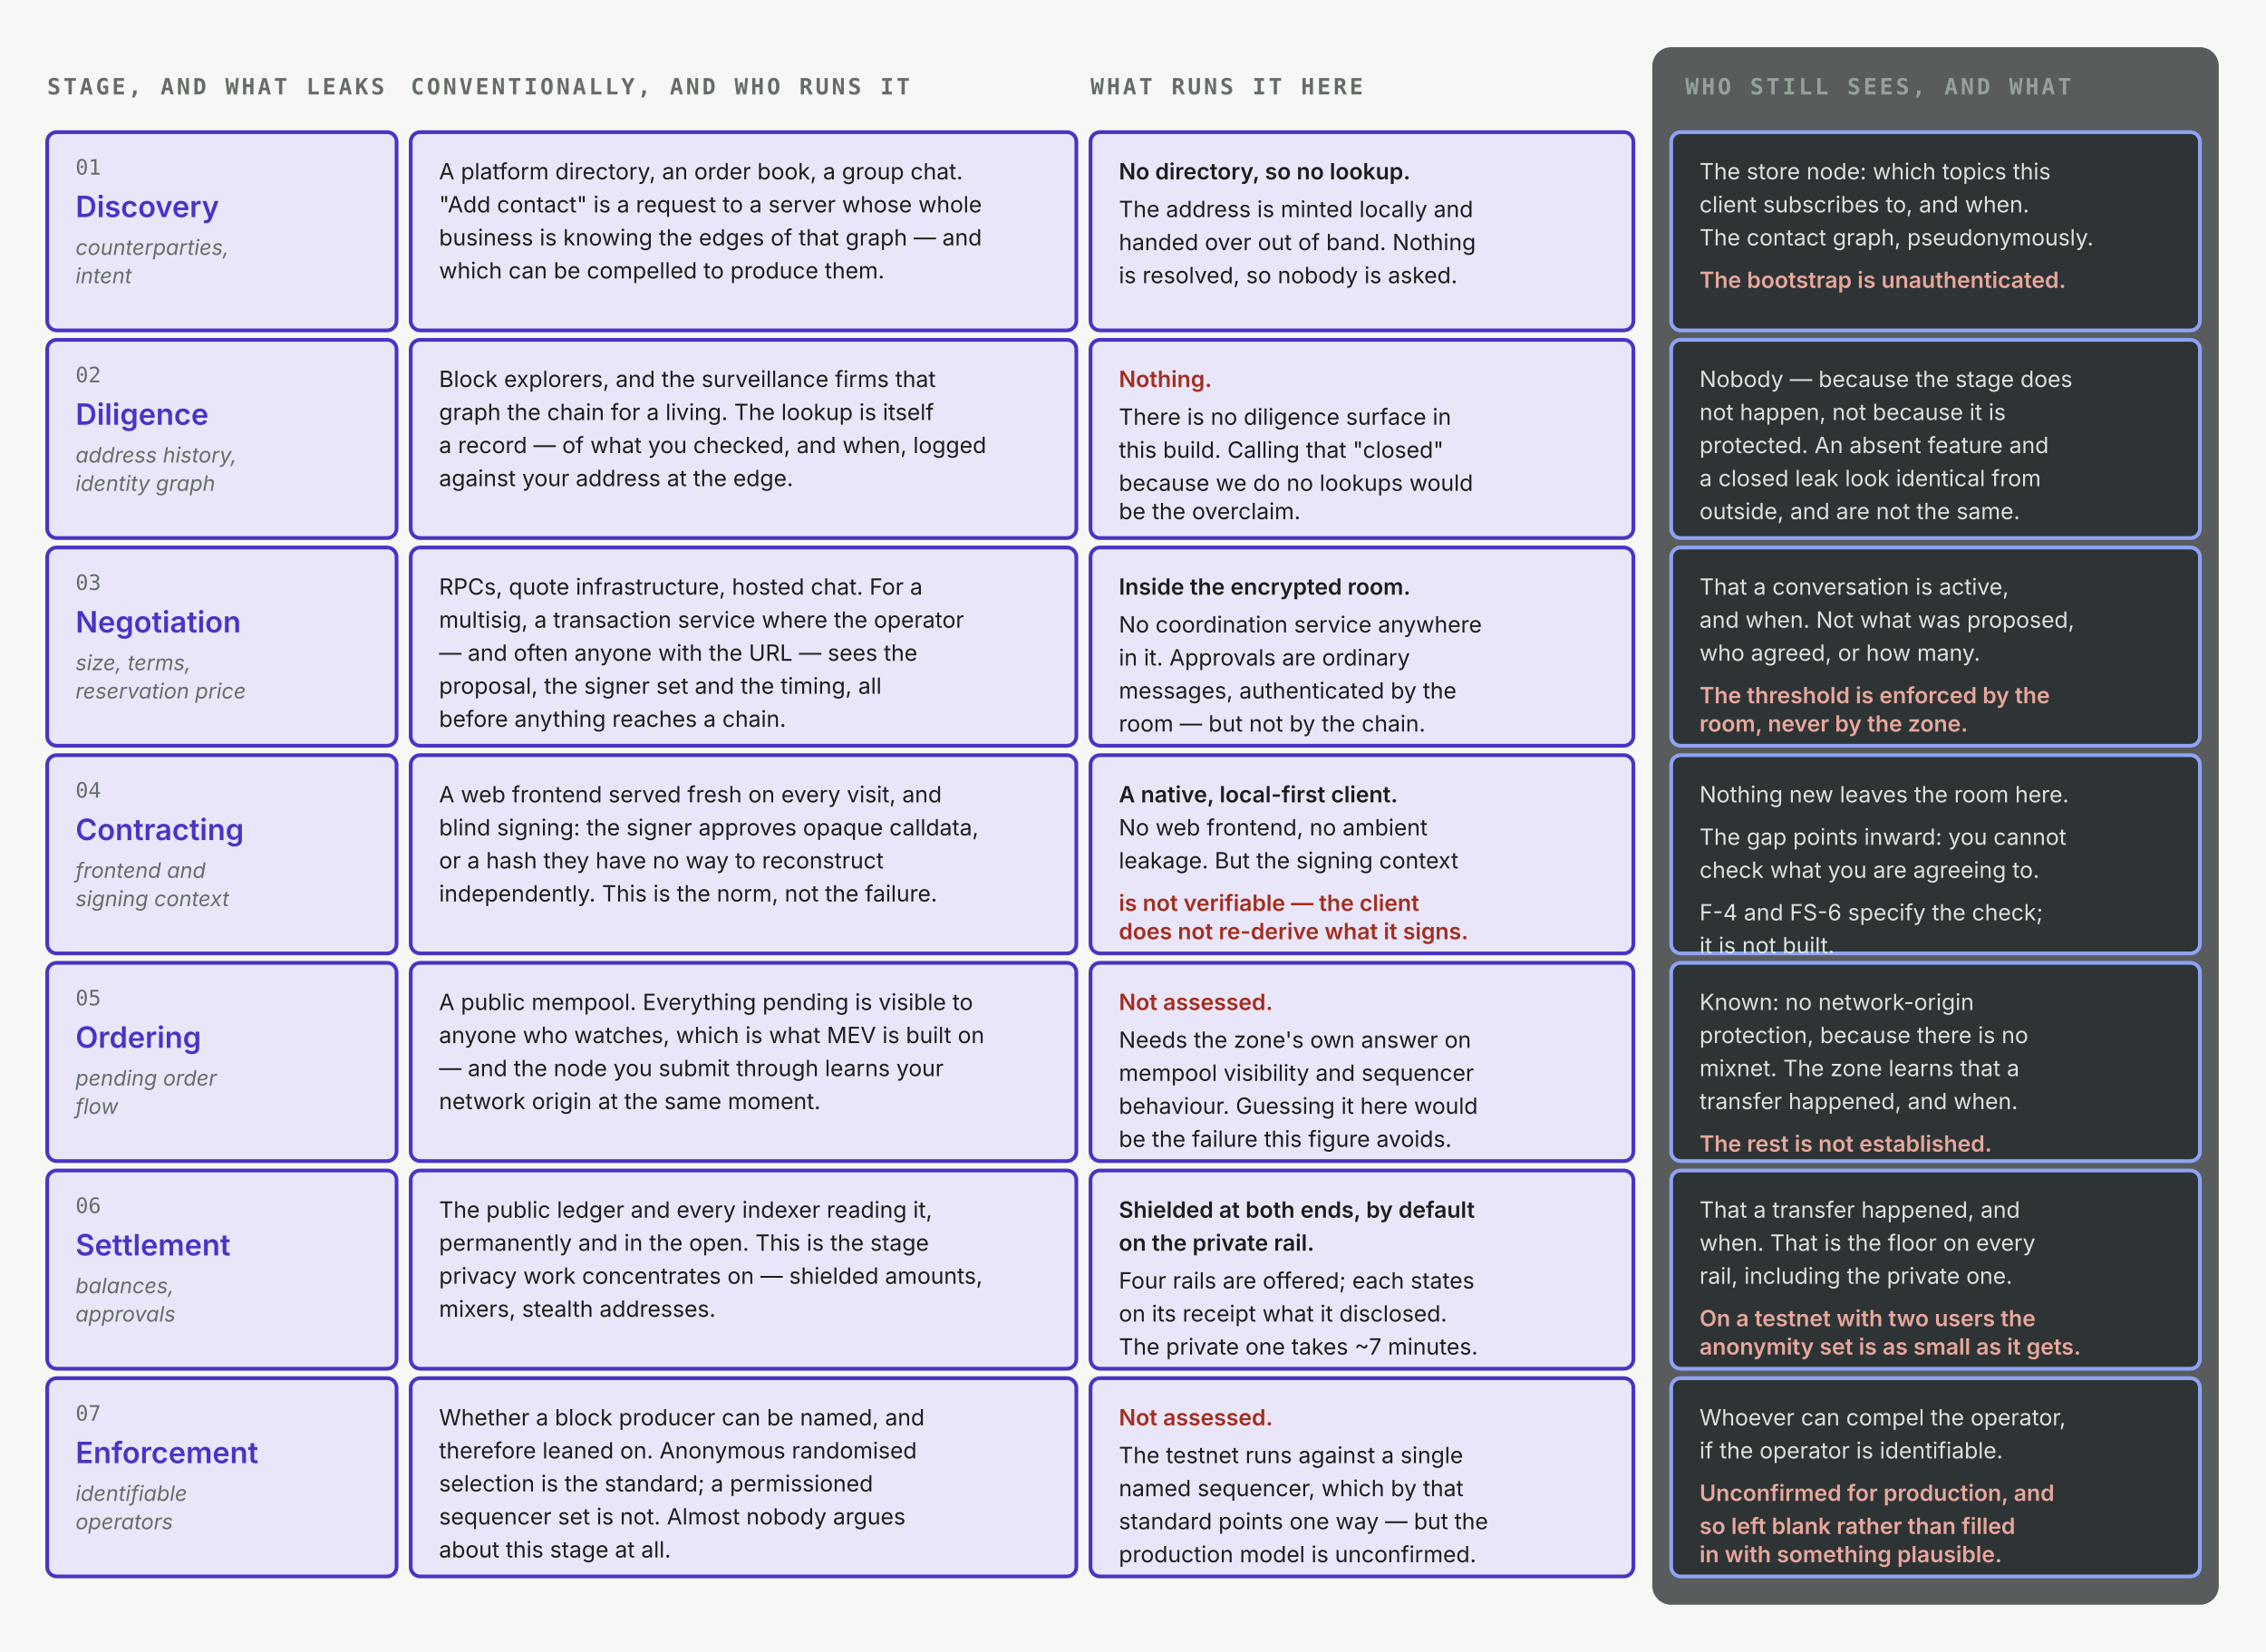
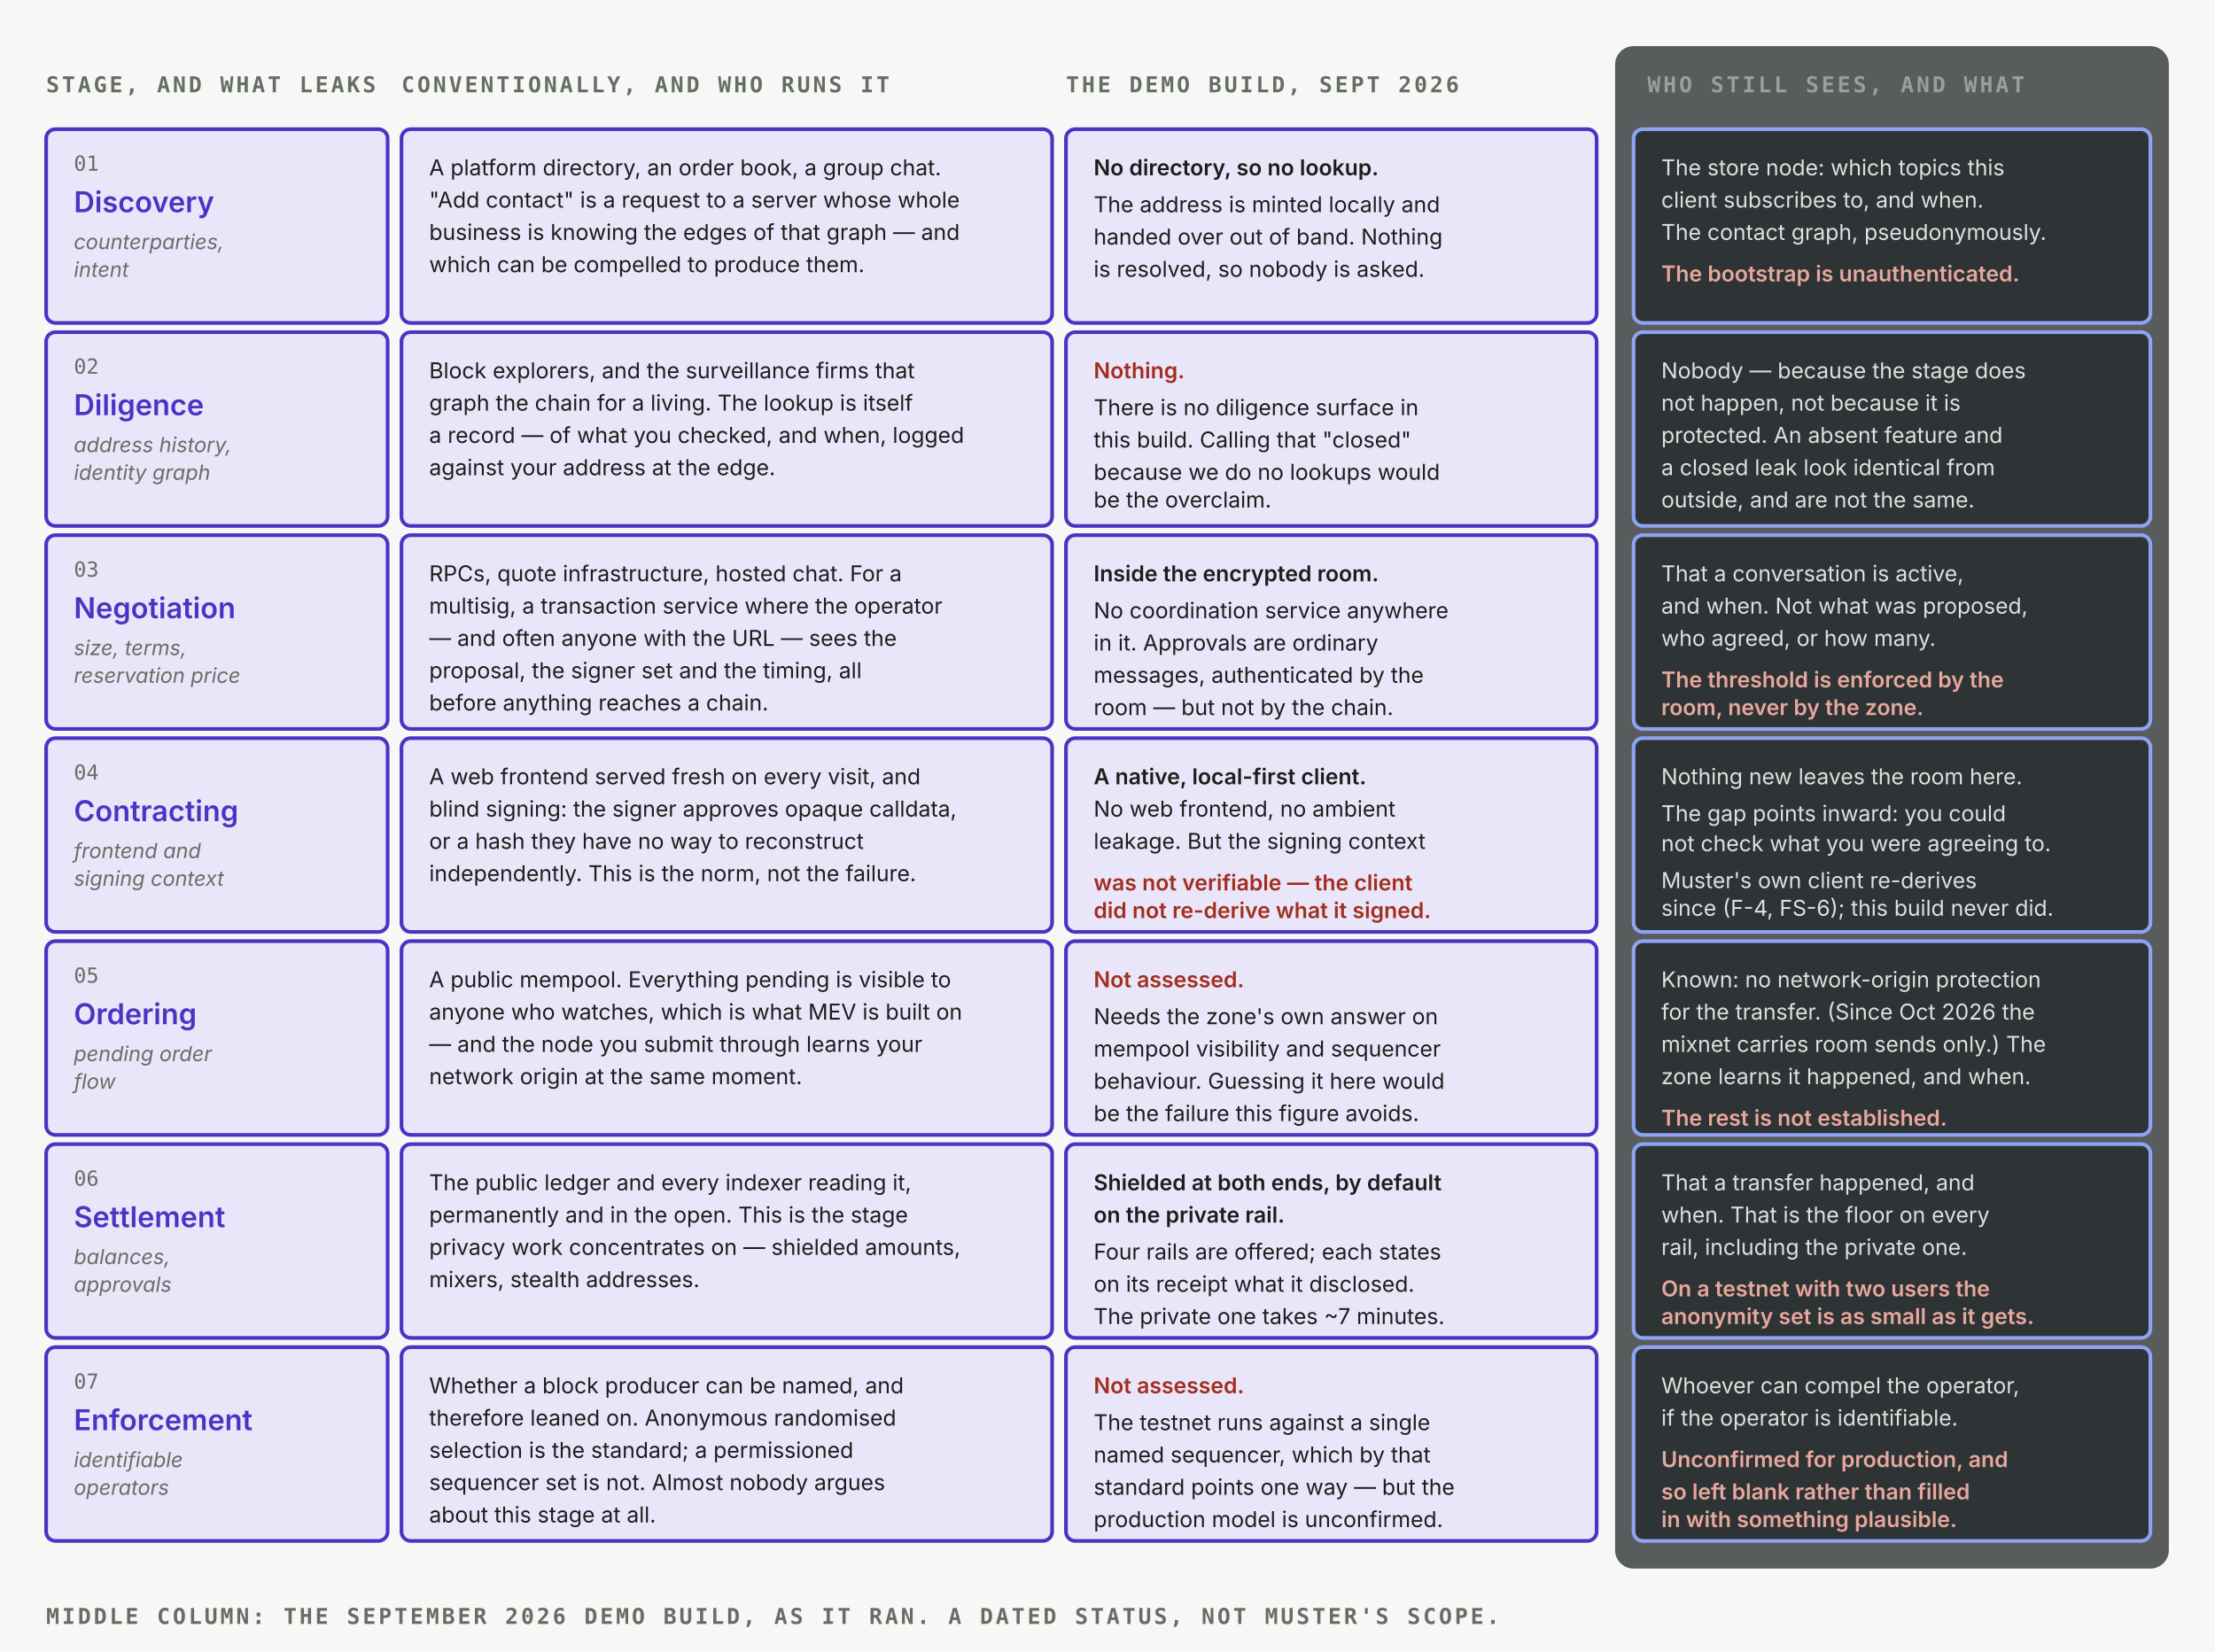
- <svg xmlns="http://www.w3.org/2000/svg" class="bc-svg" width="960" height="700" viewBox="0 0 960 700" data-view="dex-trade" role="img" aria-labelledby="bc-svg-title bc-svg-desc">
+ <svg xmlns="http://www.w3.org/2000/svg" class="bc-svg" width="960" height="716" viewBox="0 0 960 716" data-view="dex-trade" role="img" aria-labelledby="bc-svg-title bc-svg-desc">
  <style>
  /* Tokens are declared on .bc-svg as well as .bc so that an &lt;svg&gt; lifted out of
     this page for static export carries them without any CSS rewriting. */
  .bc, .bc-svg {
    --bc-paper:   #E4E6E0;
    --bc-surface: #F7F8F5;
    --bc-ink:     #1A1F1C;
    --bc-muted:   #656E66;
    --bc-rule:    #C6CBC3;

    --bc-signal:      #4B33C4;
    --bc-signal-soft: #EAE6FA;
    --bc-settled:      #1E6B52;
    --bc-settled-soft: #DFEDE6;
    --bc-alarm:      #A32D1E;
    --bc-alarm-soft: #F6E3DF;

    --bc-outside:        #23282A;
    --bc-outside-ink:    #DCE2DE;
    --bc-outside-rule:   #3A4144;
    --bc-outside-accent: #8FA3F5;

    --bc-mono: 'DM Mono', ui-monospace, 'SF Mono', Menlo, monospace;
    --bc-sans: 'Instrument Sans', -apple-system, BlinkMacSystemFont, 'Segoe UI', sans-serif;
    --bc-dim: 0.22;
  }
  .bc { margin: 2em 0; color: #1A1F1C; }

  .bc-panel {
    background: #F7F8F5;
    border: 1px solid #C6CBC3;
    border-radius: 10px;
    overflow: hidden;
  }
  .bc-panel-header {
    padding: 0.7em 1.1em;
    background: #E4E6E0;
    border-bottom: 1px solid #C6CBC3;
    font-family: 'DM Mono', ui-monospace, 'SF Mono', Menlo, monospace;
    font-size: 0.7em;
    font-weight: 600;
    color: #656E66;
    text-transform: uppercase;
    letter-spacing: 0.08em;
    display: flex;
    align-items: center;
    gap: 0.6em;
  }
  .bc-panel-header .bc-spacer { margin-left: auto; }

  .bc-playpause {
    font-family: 'DM Mono', ui-monospace, 'SF Mono', Menlo, monospace;
    font-size: 0.95em;
    text-transform: uppercase;
    letter-spacing: 0.06em;
    padding: 0.3em 0.7em;
    border: 1px solid #C6CBC3;
    background: #F7F8F5;
    color: #656E66;
    border-radius: 999px;
    cursor: pointer;
  }
  .bc-playpause:hover { border-color: #1A1F1C; color: #1A1F1C; }
  .bc-playpause:focus-visible { outline: 2px solid #4B33C4; outline-offset: 2px; }

  /* ── Tabs ── */
  .bc-tabs {
    display: flex;
    flex-wrap: wrap;
    gap: 0.35em;
    padding: 0.85em 1em;
    background: #E4E6E0;
    border-bottom: 1px solid #C6CBC3;
  }
  .bc-tab {
    font-family: 'Instrument Sans', -apple-system, BlinkMacSystemFont, 'Segoe UI', sans-serif;
    font-size: 0.82em;
    font-weight: 500;
    padding: 0.42em 0.9em;
    border: 1px solid #C6CBC3;
    background: #F7F8F5;
    color: #656E66;
    border-radius: 999px;
    cursor: pointer;
    line-height: 1.25;
  }
  .bc-tab:hover { border-color: #1A1F1C; color: #1A1F1C; }
  .bc-tab:focus-visible { outline: 2px solid #4B33C4; outline-offset: 2px; }
  .bc-tab[aria-selected="true"] {
    background: #1A1F1C;
    border-color: #1A1F1C;
    color: #F7F8F5;
  }

  .bc-stage { padding: 1.3em 1em 0.9em; background: #F7F8F5; }
  .bc-svg { display: block; width: 100%; height: auto; max-width: 100%; }

  /* ── Column furniture ── */
  .bc-col-head {
    font-family: 'DM Mono', ui-monospace, 'SF Mono', Menlo, monospace;
    font-size: 9.5px;
    font-weight: 600;
    letter-spacing: 0.12em;
    fill: #656E66;
  }
  .bc-col-head-out { fill: #96A19B; }
  .bc-col-bg { fill: #23282A; stroke: none; }

  /* ── Nodes ── */
  .bc-node rect {
    fill: #F7F8F5;
    stroke: #C6CBC3;
    stroke-width: 1;
    transition: fill 0.3s ease, stroke 0.3s ease, opacity 0.3s ease;
  }
  .bc-node text {
    font-family: 'Instrument Sans', -apple-system, BlinkMacSystemFont, 'Segoe UI', sans-serif;
    fill: #1A1F1C;
    font-size: 9.5px;
    transition: fill 0.3s ease, opacity 0.3s ease;
  }
  /* These are written `.bc-node text.x`, not `.x`. A bare single-class selector
     is specificity 0-1-0 and loses to `.bc-node text` at 0-1-1, so the modifier's
     font-weight would apply while its FILL silently did not — a gap flag would
     come out bold and black instead of bold and red, which is the one colour in
     this figure that carries meaning on its own. */
  .bc-node text.bc-stage-num  { font-family: 'DM Mono', ui-monospace, 'SF Mono', Menlo, monospace; font-size: 9px; fill: #656E66; }
  .bc-node text.bc-stage-name { font-size: 12.5px; font-weight: 600; }
  .bc-node text.bc-stage-leak { font-size: 9px; fill: #656E66; font-style: italic; }
  .bc-node text.bc-lead { font-weight: 600; }
  .bc-node text.bc-flag { fill: #A32D1E; font-weight: 600; }

  /* Beyond the device: dark ground, light ink. */
  .bc-node-out rect { fill: #2E3436; stroke: #3A4144; }
  .bc-node-out text { fill: #DCE2DE; }
  .bc-node-out text.bc-flag { fill: #E8A79B; }

  /* ── Dimming ── */
  .bc-svg[data-view]:not([data-view="overview"]) .bc-node:not(.bc-hl) rect,
  .bc-svg[data-view]:not([data-view="overview"]) .bc-node:not(.bc-hl) text {
    opacity: 0.22;
  }
  .bc-svg[data-view]:not([data-view="overview"]) .bc-col-bg { opacity: 0.75; }

  /* ── Highlight ── */
  .bc-svg .bc-hl.bc-node rect { fill: #EAE6FA; stroke: #4B33C4; stroke-width: 1.6; }
  .bc-svg .bc-hl.bc-node .bc-stage-name { fill: #4B33C4; }

  /* A lit observer cell keeps its dark ground. Crossing out of the room is the
     one thing a highlight must never make look safe. */
  .bc-svg .bc-hl.bc-node-out rect { fill: #2E3436; stroke: #8FA3F5; stroke-width: 1.6; }
  .bc-svg .bc-hl.bc-node-out text { fill: #DCE2DE; }
  /* Out-specificities again: a lit observer cell must not wash its gap flags
     back to plain ink. */
  .bc-svg .bc-hl.bc-node-out text.bc-flag { fill: #E8A79B; }

  /* ── Caption ── */
  .bc-caption { padding: 1em 1.3em 1.15em; border-top: 1px solid #C6CBC3; background: #E4E6E0; }
  .bc-caption h3 { font-family: 'Instrument Sans', -apple-system, BlinkMacSystemFont, 'Segoe UI', sans-serif; font-size: 0.98em; font-weight: 600; margin: 0 0 0.3em; }
  .bc-caption p { margin: 0; font-size: 0.92em; color: #3F4742; line-height: 1.6; }
  .bc-caption .bc-tag {
    display: inline-block; font-family: 'DM Mono', ui-monospace, 'SF Mono', Menlo, monospace; font-size: 0.72em;
    padding: 0.12em 0.5em; border-radius: 3px; background: #F7F8F5;
    border: 1px solid #C6CBC3; color: #656E66;
    text-transform: uppercase; letter-spacing: 0.05em; margin-right: 0.5em; vertical-align: 2px;
  }

  .bc-legend {
    display: flex; flex-wrap: wrap; gap: 1.4em;
    padding: 0.8em 1.3em; border-top: 1px solid #C6CBC3;
    background: #F7F8F5; font-size: 0.8em; color: #656E66;
  }
  .bc-legend span { display: inline-flex; align-items: center; gap: 0.5em; }
  .bc-legend i { width: 20px; height: 12px; border-radius: 2px; display: inline-block; }
  .bc-key-here { background: #F7F8F5; border: 1px solid #C6CBC3; }
  .bc-key-out  { background: #2E3436; border: 1px solid #3A4144; }
  .bc-key-flag { background: #F6E3DF; border: 1px solid #A32D1E; }

  @media (prefers-reduced-motion: reduce) {
    .bc-node rect, .bc-node text, .bc-col-bg { transition: none; }
  }

  /* ── added by export-frames.mjs ── */
  .bc-dim rect, .bc-dim text { opacity: 0.22; }
  .bc-dim .bc-entry-frame, .bc-dim .bc-entry-header { opacity: 0.38; }
  .bc-dim text.bc-entry-title { opacity: 0.6; }
  .bc-dim path { opacity: 0.18; }
  .bc-flow-arrow path { animation: none; }
</style>
-   <rect width="960" height="700" fill="#F7F8F5" />
+   <rect width="960" height="716" fill="#F7F8F5" />
  <rect class="bc-col-bg" x="700" y="20" width="240" height="660" rx="8" />
  <text class="bc-col-head" x="20" y="40">STAGE, AND WHAT LEAKS</text>
  <text class="bc-col-head" x="174" y="40">CONVENTIONALLY, AND WHO RUNS IT</text>
-   <text class="bc-col-head" x="462" y="40">WHAT RUNS IT HERE</text>
+   <text class="bc-col-head" x="462" y="40">THE DEMO BUILD, SEPT 2026</text>
  <text class="bc-col-head bc-col-head-out" x="714" y="40">WHO STILL SEES, AND WHAT</text>
  <g class="bc-node bc-hl" data-id="stage-discovery">
    <rect x="20" y="56" width="148" height="84" rx="4" />
    <rect x="174" y="56" width="282" height="84" rx="4" />
    <rect x="462" y="56" width="230" height="84" rx="4" />
    <text class="bc-stage-num" x="32" y="74">01</text>
    <text class="bc-stage-name" x="32" y="92">Discovery</text>
    <text class="bc-stage-leak" x="32" y="108">counterparties,</text>
    <text class="bc-stage-leak" x="32" y="120">intent</text>
    <text x="186" y="76">A platform directory, an order book, a group chat.</text>
    <text x="186" y="90">"Add contact" is a request to a server whose whole</text>
    <text x="186" y="104">business is knowing the edges of that graph — and</text>
    <text x="186" y="118">which can be compelled to produce them.</text>
    <text x="474" y="76" class="bc-lead">No directory, so no lookup.</text>
    <text x="474" y="92">The address is minted locally and</text>
    <text x="474" y="106">handed over out of band. Nothing</text>
    <text x="474" y="120">is resolved, so nobody is asked.</text>
  </g>
  <g class="bc-node bc-node-out bc-hl" data-id="obs-discovery">
    <rect x="708" y="56" width="224" height="84" rx="4" />
    <text x="720" y="76">The store node: which topics this</text>
    <text x="720" y="90">client subscribes to, and when.</text>
    <text x="720" y="104">The contact graph, pseudonymously.</text>
    <text x="720" y="122" class="bc-flag">The bootstrap is unauthenticated.</text>
  </g>
  <g class="bc-node bc-hl" data-id="stage-diligence">
    <rect x="20" y="144" width="148" height="84" rx="4" />
    <rect x="174" y="144" width="282" height="84" rx="4" />
    <rect x="462" y="144" width="230" height="84" rx="4" />
    <text class="bc-stage-num" x="32" y="162">02</text>
    <text class="bc-stage-name" x="32" y="180">Diligence</text>
    <text class="bc-stage-leak" x="32" y="196">address history,</text>
    <text class="bc-stage-leak" x="32" y="208">identity graph</text>
    <text x="186" y="164">Block explorers, and the surveillance firms that</text>
    <text x="186" y="178">graph the chain for a living. The lookup is itself</text>
    <text x="186" y="192">a record — of what you checked, and when, logged</text>
    <text x="186" y="206">against your address at the edge.</text>
    <text x="474" y="164" class="bc-flag">Nothing.</text>
    <text x="474" y="180">There is no diligence surface in</text>
    <text x="474" y="194">this build. Calling that "closed"</text>
    <text x="474" y="208">because we do no lookups would</text>
    <text x="474" y="220">be the overclaim.</text>
  </g>
  <g class="bc-node bc-node-out bc-hl" data-id="obs-diligence">
    <rect x="708" y="144" width="224" height="84" rx="4" />
    <text x="720" y="164">Nobody — because the stage does</text>
    <text x="720" y="178">not happen, not because it is</text>
    <text x="720" y="192">protected. An absent feature and</text>
    <text x="720" y="206">a closed leak look identical from</text>
    <text x="720" y="220">outside, and are not the same.</text>
  </g>
  <g class="bc-node bc-hl" data-id="stage-negotiation">
    <rect x="20" y="232" width="148" height="84" rx="4" />
    <rect x="174" y="232" width="282" height="84" rx="4" />
    <rect x="462" y="232" width="230" height="84" rx="4" />
    <text class="bc-stage-num" x="32" y="250">03</text>
    <text class="bc-stage-name" x="32" y="268">Negotiation</text>
    <text class="bc-stage-leak" x="32" y="284">size, terms,</text>
    <text class="bc-stage-leak" x="32" y="296">reservation price</text>
    <text x="186" y="252">RPCs, quote infrastructure, hosted chat. For a</text>
    <text x="186" y="266">multisig, a transaction service where the operator</text>
    <text x="186" y="280">— and often anyone with the URL — sees the</text>
    <text x="186" y="294">proposal, the signer set and the timing, all</text>
    <text x="186" y="308">before anything reaches a chain.</text>
    <text x="474" y="252" class="bc-lead">Inside the encrypted room.</text>
    <text x="474" y="268">No coordination service anywhere</text>
    <text x="474" y="282">in it. Approvals are ordinary</text>
    <text x="474" y="296">messages, authenticated by the</text>
    <text x="474" y="310">room — but not by the chain.</text>
  </g>
  <g class="bc-node bc-node-out bc-hl" data-id="obs-negotiation">
    <rect x="708" y="232" width="224" height="84" rx="4" />
    <text x="720" y="252">That a conversation is active,</text>
    <text x="720" y="266">and when. Not what was proposed,</text>
    <text x="720" y="280">who agreed, or how many.</text>
    <text x="720" y="298" class="bc-flag">The threshold is enforced by the</text>
    <text x="720" y="310" class="bc-flag">room, never by the zone.</text>
  </g>
  <g class="bc-node bc-hl" data-id="stage-contracting">
    <rect x="20" y="320" width="148" height="84" rx="4" />
    <rect x="174" y="320" width="282" height="84" rx="4" />
    <rect x="462" y="320" width="230" height="84" rx="4" />
    <text class="bc-stage-num" x="32" y="338">04</text>
    <text class="bc-stage-name" x="32" y="356">Contracting</text>
    <text class="bc-stage-leak" x="32" y="372">frontend and</text>
    <text class="bc-stage-leak" x="32" y="384">signing context</text>
    <text x="186" y="340">A web frontend served fresh on every visit, and</text>
    <text x="186" y="354">blind signing: the signer approves opaque calldata,</text>
    <text x="186" y="368">or a hash they have no way to reconstruct</text>
    <text x="186" y="382">independently. This is the norm, not the failure.</text>
    <text x="474" y="340" class="bc-lead">A native, local-first client.</text>
    <text x="474" y="354">No web frontend, no ambient</text>
    <text x="474" y="368">leakage. But the signing context</text>
-     <text x="474" y="386" class="bc-flag">is not verifiable — the client</text>
-     <text x="474" y="398" class="bc-flag">does not re-derive what it signs.</text>
+     <text x="474" y="386" class="bc-flag">was not verifiable — the client</text>
+     <text x="474" y="398" class="bc-flag">did not re-derive what it signed.</text>
  </g>
  <g class="bc-node bc-node-out bc-hl" data-id="obs-contracting">
    <rect x="708" y="320" width="224" height="84" rx="4" />
    <text x="720" y="340">Nothing new leaves the room here.</text>
-     <text x="720" y="358">The gap points inward: you cannot</text>
-     <text x="720" y="372">check what you are agreeing to.</text>
-     <text x="720" y="390">F-4 and FS-6 specify the check;</text>
-     <text x="720" y="404">it is not built.</text>
+     <text x="720" y="356">The gap points inward: you could</text>
+     <text x="720" y="369">not check what you were agreeing to.</text>
+     <text x="720" y="385">Muster's own client re-derives</text>
+     <text x="720" y="397">since (F-4, FS-6); this build never did.</text>
  </g>
  <g class="bc-node bc-hl" data-id="stage-ordering">
    <rect x="20" y="408" width="148" height="84" rx="4" />
    <rect x="174" y="408" width="282" height="84" rx="4" />
    <rect x="462" y="408" width="230" height="84" rx="4" />
    <text class="bc-stage-num" x="32" y="426">05</text>
    <text class="bc-stage-name" x="32" y="444">Ordering</text>
    <text class="bc-stage-leak" x="32" y="460">pending order</text>
    <text class="bc-stage-leak" x="32" y="472">flow</text>
    <text x="186" y="428">A public mempool. Everything pending is visible to</text>
    <text x="186" y="442">anyone who watches, which is what MEV is built on</text>
    <text x="186" y="456">— and the node you submit through learns your</text>
    <text x="186" y="470">network origin at the same moment.</text>
    <text x="474" y="428" class="bc-flag">Not assessed.</text>
    <text x="474" y="444">Needs the zone's own answer on</text>
    <text x="474" y="458">mempool visibility and sequencer</text>
    <text x="474" y="472">behaviour. Guessing it here would</text>
    <text x="474" y="486">be the failure this figure avoids.</text>
  </g>
  <g class="bc-node bc-node-out bc-hl" data-id="obs-ordering">
    <rect x="708" y="408" width="224" height="84" rx="4" />
-     <text x="720" y="428">Known: no network-origin</text>
-     <text x="720" y="442">protection, because there is no</text>
-     <text x="720" y="456">mixnet. The zone learns that a</text>
-     <text x="720" y="470">transfer happened, and when.</text>
+     <text x="720" y="428">Known: no network-origin protection</text>
+     <text x="720" y="442">for the transfer. (Since Oct 2026 the</text>
+     <text x="720" y="456">mixnet carries room sends only.) The</text>
+     <text x="720" y="470">zone learns it happened, and when.</text>
    <text x="720" y="488" class="bc-flag">The rest is not established.</text>
  </g>
  <g class="bc-node bc-hl" data-id="stage-settlement">
    <rect x="20" y="496" width="148" height="84" rx="4" />
    <rect x="174" y="496" width="282" height="84" rx="4" />
    <rect x="462" y="496" width="230" height="84" rx="4" />
    <text class="bc-stage-num" x="32" y="514">06</text>
    <text class="bc-stage-name" x="32" y="532">Settlement</text>
    <text class="bc-stage-leak" x="32" y="548">balances,</text>
    <text class="bc-stage-leak" x="32" y="560">approvals</text>
    <text x="186" y="516">The public ledger and every indexer reading it,</text>
    <text x="186" y="530">permanently and in the open. This is the stage</text>
    <text x="186" y="544">privacy work concentrates on — shielded amounts,</text>
    <text x="186" y="558">mixers, stealth addresses.</text>
    <text x="474" y="516" class="bc-lead">Shielded at both ends, by default</text>
    <text x="474" y="530" class="bc-lead">on the private rail.</text>
    <text x="474" y="546">Four rails are offered; each states</text>
    <text x="474" y="560">on its receipt what it disclosed.</text>
    <text x="474" y="574">The private one takes ~7 minutes.</text>
  </g>
  <g class="bc-node bc-node-out bc-hl" data-id="obs-settlement">
    <rect x="708" y="496" width="224" height="84" rx="4" />
    <text x="720" y="516">That a transfer happened, and</text>
    <text x="720" y="530">when. That is the floor on every</text>
    <text x="720" y="544">rail, including the private one.</text>
    <text x="720" y="562" class="bc-flag">On a testnet with two users the</text>
    <text x="720" y="574" class="bc-flag">anonymity set is as small as it gets.</text>
  </g>
  <g class="bc-node bc-hl" data-id="stage-enforcement">
    <rect x="20" y="584" width="148" height="84" rx="4" />
    <rect x="174" y="584" width="282" height="84" rx="4" />
    <rect x="462" y="584" width="230" height="84" rx="4" />
    <text class="bc-stage-num" x="32" y="602">07</text>
    <text class="bc-stage-name" x="32" y="620">Enforcement</text>
    <text class="bc-stage-leak" x="32" y="636">identifiable</text>
    <text class="bc-stage-leak" x="32" y="648">operators</text>
    <text x="186" y="604">Whether a block producer can be named, and</text>
    <text x="186" y="618">therefore leaned on. Anonymous randomised</text>
    <text x="186" y="632">selection is the standard; a permissioned</text>
    <text x="186" y="646">sequencer set is not. Almost nobody argues</text>
    <text x="186" y="660">about this stage at all.</text>
    <text x="474" y="604" class="bc-flag">Not assessed.</text>
    <text x="474" y="620">The testnet runs against a single</text>
    <text x="474" y="634">named sequencer, which by that</text>
    <text x="474" y="648">standard points one way — but the</text>
    <text x="474" y="662">production model is unconfirmed.</text>
  </g>
  <g class="bc-node bc-node-out bc-hl" data-id="obs-enforcement">
    <rect x="708" y="584" width="224" height="84" rx="4" />
    <text x="720" y="604">Whoever can compel the operator,</text>
    <text x="720" y="618">if the operator is identifiable.</text>
    <text x="720" y="636" class="bc-flag">Unconfirmed for production, and</text>
    <text x="720" y="650" class="bc-flag">so left blank rather than filled</text>
    <text x="720" y="662" class="bc-flag">in with something plausible.</text>
  </g>
+   <text class="bc-col-head" x="20" y="704">MIDDLE COLUMN: THE SEPTEMBER 2026 DEMO BUILD, AS IT RAN. A DATED STATUS, NOT MUSTER'S SCOPE.</text>
  <g class="bc-flow-arrows" />
</svg>
